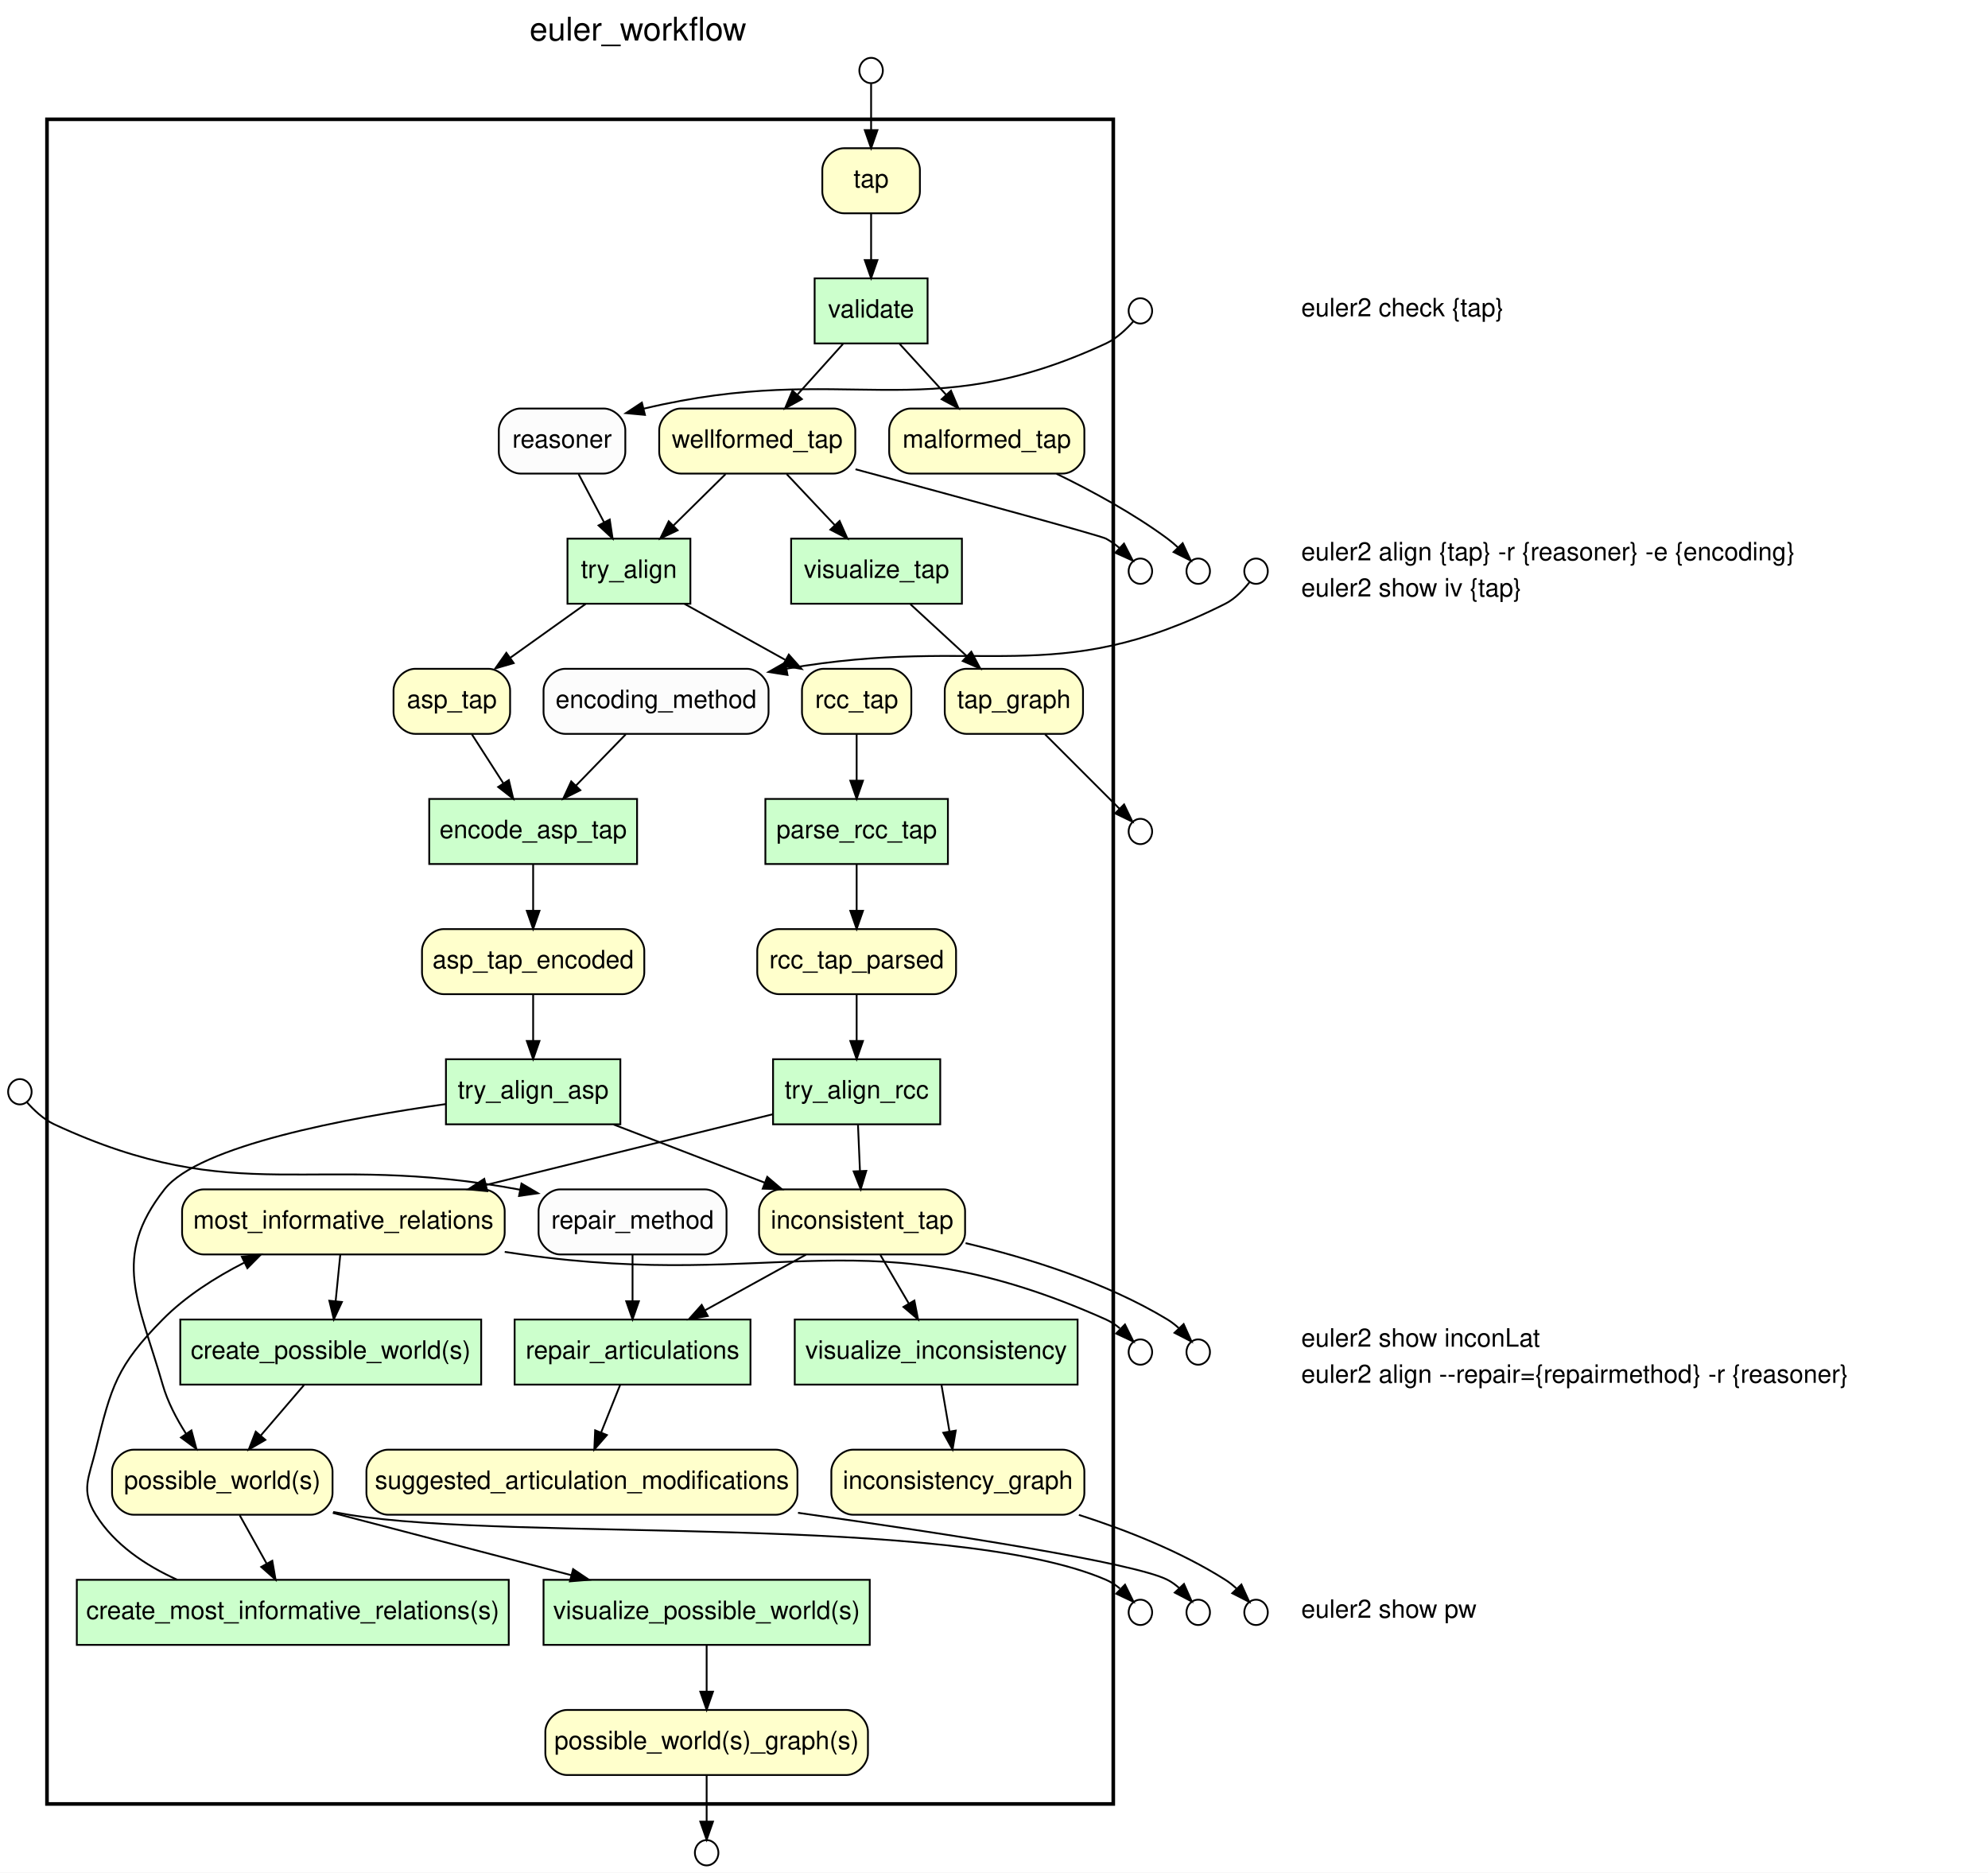
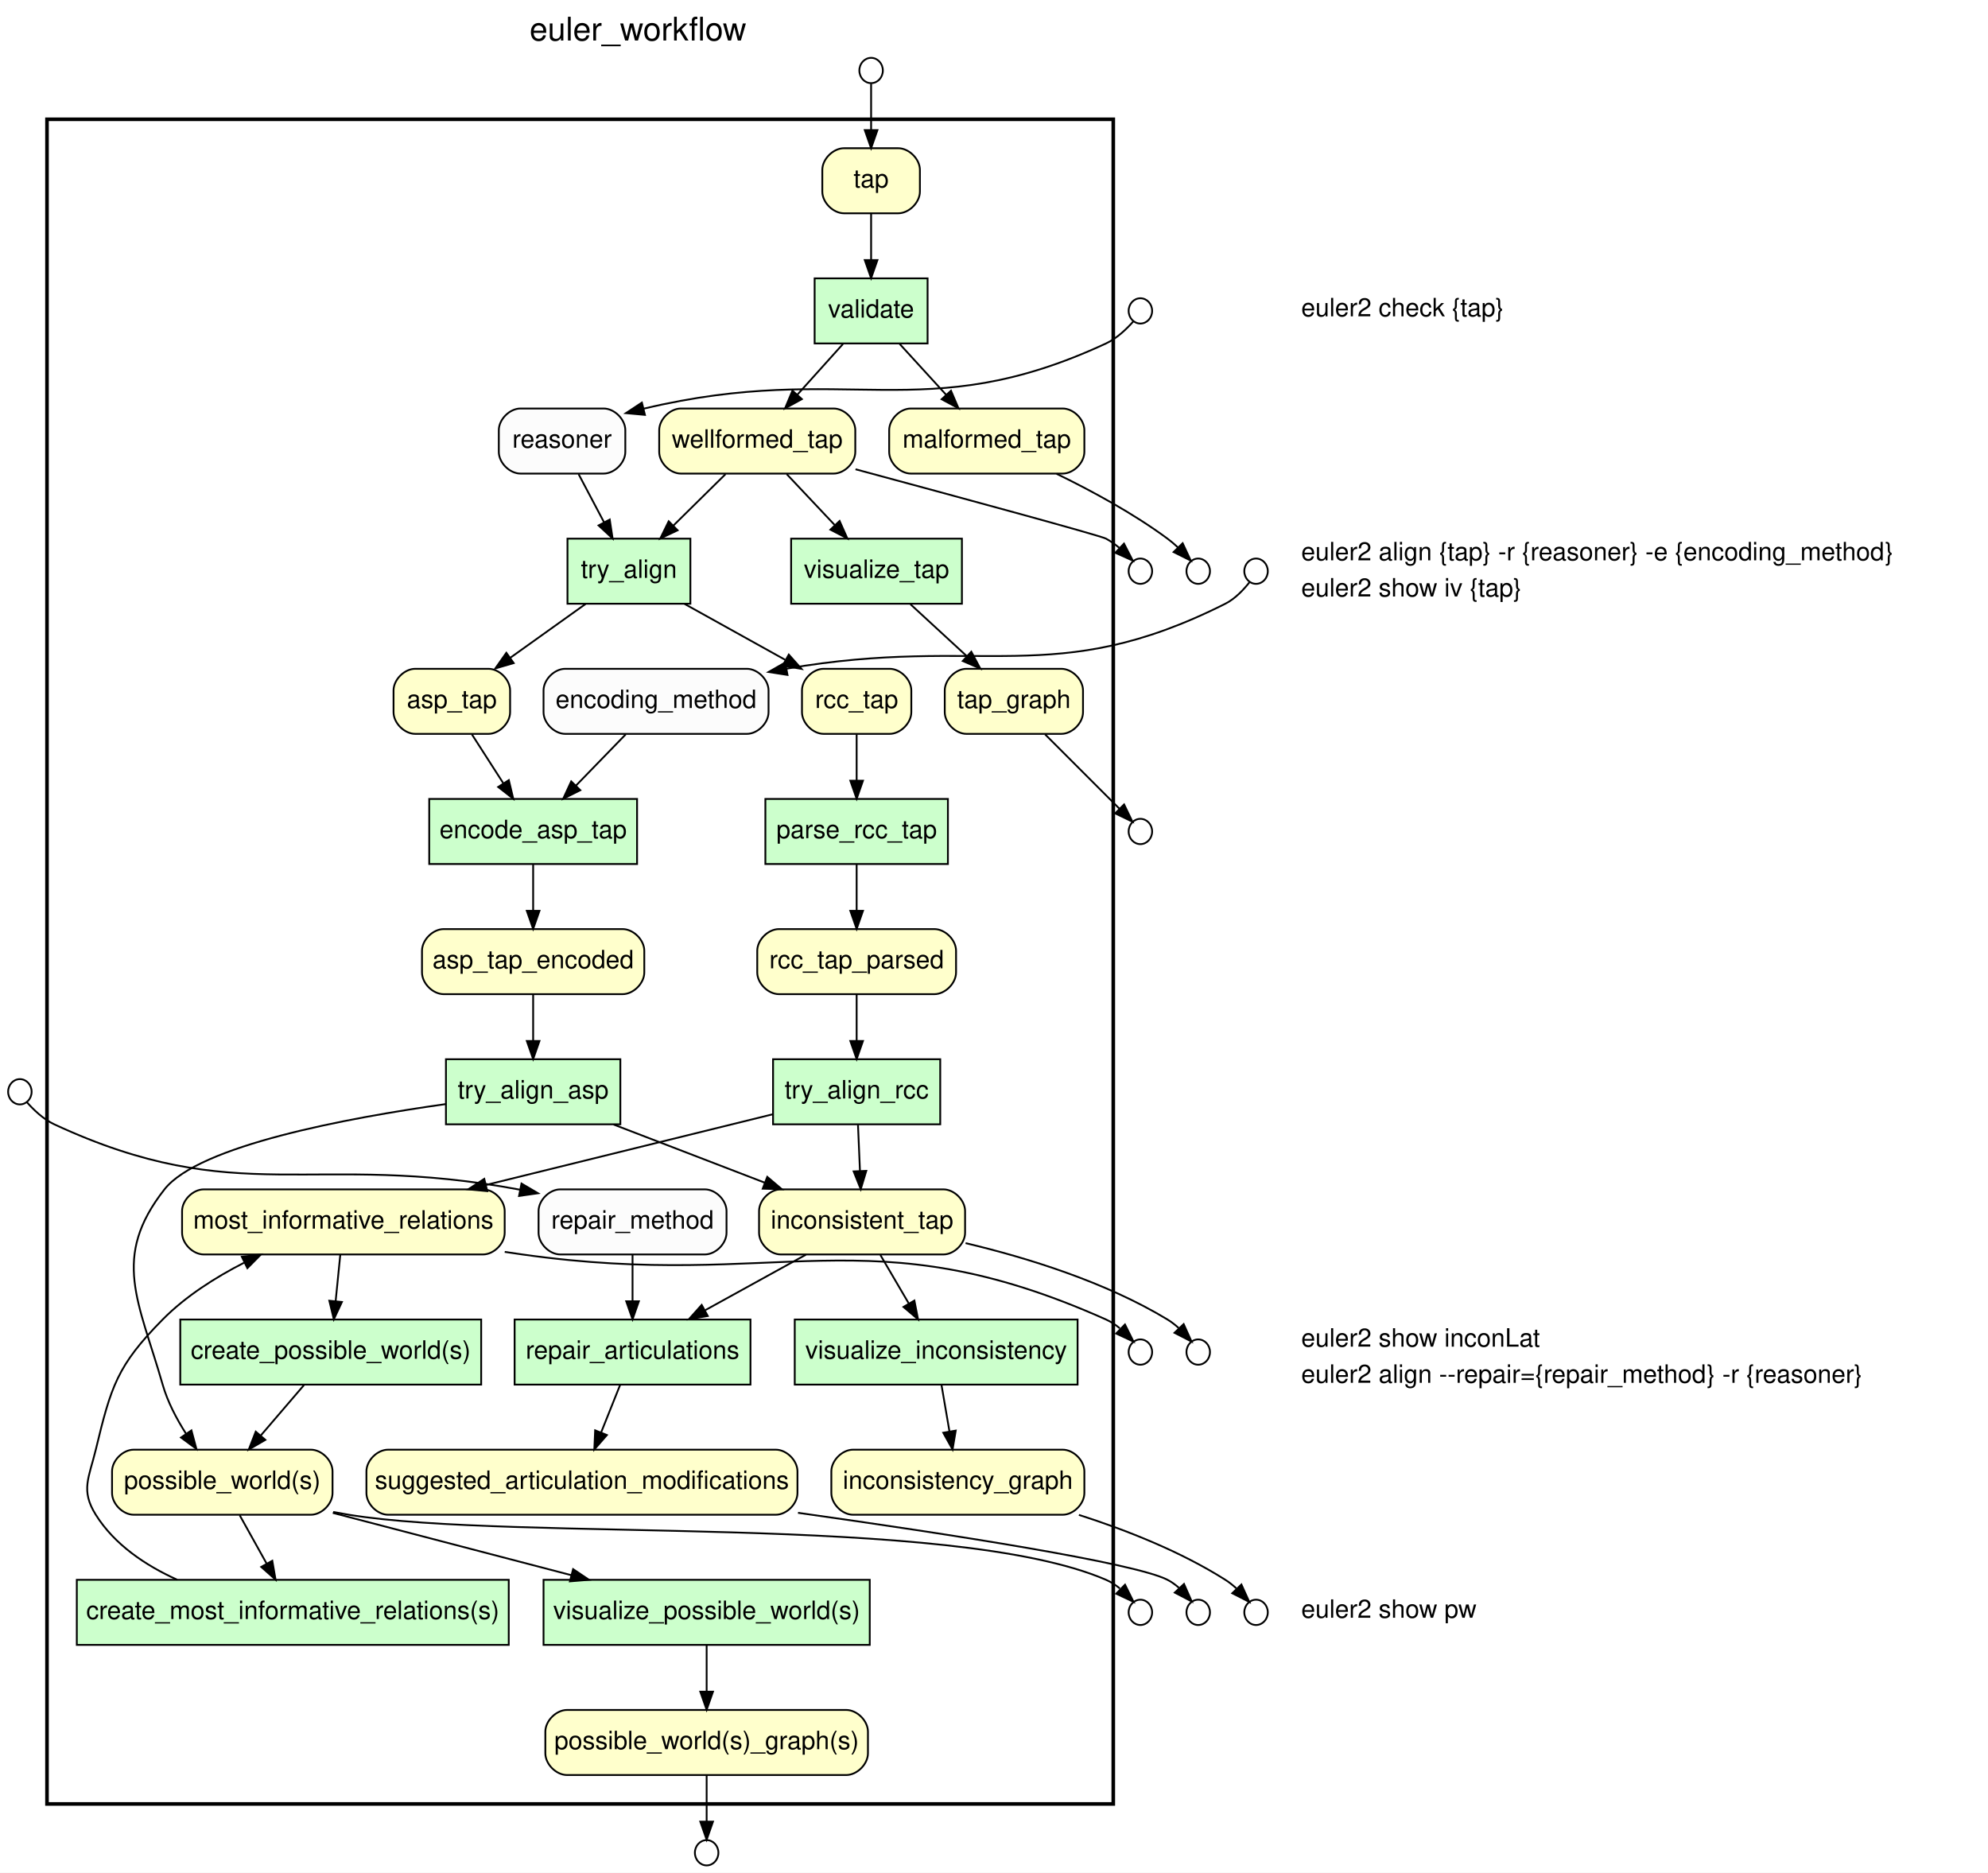
<svg xmlns="http://www.w3.org/2000/svg" width="1100pt" height="1036pt" viewBox="0.00 0.00 1100.00 1036.00">
  <g id="graph0" class="graph" transform="scale(1 1) rotate(0) translate(4 1032)">
    <polygon fill="white" stroke="none" points="-4,4 -4,-1032 1100,-1032 1100,4 -4,4" />
    <text text-anchor="middle" x="349" y="-1009.6" font-family="Helvetica,sans-Serif" font-size="18.00">euler_workflow</text>
    <g id="clust1" class="cluster">
      <polygon fill="none" stroke="black" stroke-width="2" points="22,-34 22,-966 612,-966 612,-34 22,-34" />
    </g>
    <g id="clust2" class="cluster">
      <polygon fill="none" stroke="black" stroke-width="0" points="30,-42 30,-958 604,-958 604,-42 30,-42" />
    </g>
    <g id="node1" class="node">
      <polygon fill="#ccffcc" stroke="black" points="509.25,-878 446.75,-878 446.75,-842 509.25,-842 509.25,-878" />
      <a target="_blank" href="https://github.com/EulerProject/EulerX/blob/00d5a0d1f58caae0473b595fbb1f5e29b20c515e/src-el/checker.py#L12">
        <text text-anchor="middle" x="478" y="-856.3" font-family="Helvetica,sans-Serif" font-size="14.00">validate</text>
      </a>
    </g>
    <g id="node13" class="node">
      <path fill="#ffffcc" stroke="black" d="M457.25,-806C457.25,-806 372.75,-806 372.75,-806 366.75,-806 360.75,-800 360.75,-794 360.75,-794 360.75,-782 360.75,-782 360.75,-776 366.75,-770 372.75,-770 372.75,-770 457.25,-770 457.25,-770 463.25,-770 469.25,-776 469.25,-782 469.25,-782 469.25,-794 469.25,-794 469.25,-800 463.25,-806 457.25,-806" />
      <a target="_blank" href="https://github.com/EulerProject/EulerX/blob/00d5a0d1f58caae0473b595fbb1f5e29b20c515e/src-el/checker.py#L61">
        <text text-anchor="middle" x="415" y="-784.3" font-family="Helvetica,sans-Serif" font-size="14.00">wellformed_tap</text>
      </a>
    </g>
    <g id="edge1" class="edge">
      <path fill="none" stroke="black" d="M462.427,-841.697C454.798,-833.22 445.477,-822.864 437.124,-813.583" />
      <polygon fill="black" stroke="black" points="439.685,-811.196 430.394,-806.104 434.482,-815.879 439.685,-811.196" />
    </g>
    <g id="node14" class="node">
      <path fill="#ffffcc" stroke="black" d="M584,-806C584,-806 500,-806 500,-806 494,-806 488,-800 488,-794 488,-794 488,-782 488,-782 488,-776 494,-770 500,-770 500,-770 584,-770 584,-770 590,-770 596,-776 596,-782 596,-782 596,-794 596,-794 596,-800 590,-806 584,-806" />
      <a target="_blank" href="https://github.com/EulerProject/EulerX/blob/00d5a0d1f58caae0473b595fbb1f5e29b20c515e/src-el/checker.py#L63">
        <text text-anchor="middle" x="542" y="-784.3" font-family="Helvetica,sans-Serif" font-size="14.00">malformed_tap</text>
      </a>
    </g>
    <g id="edge2" class="edge">
      <path fill="none" stroke="black" d="M493.82,-841.697C501.57,-833.22 511.039,-822.864 519.524,-813.583" />
      <polygon fill="black" stroke="black" points="522.197,-815.846 526.362,-806.104 517.031,-811.123 522.197,-815.846" />
    </g>
    <g id="node2" class="node">
      <polygon fill="#ccffcc" stroke="black" points="378,-734 310,-734 310,-698 378,-698 378,-734" />
      <a target="_blank" href="https://github.com/EulerProject/EulerX/blob/00d5a0d1f58caae0473b595fbb1f5e29b20c515e/src-el/alignment2.py#L340">
        <text text-anchor="middle" x="344" y="-712.3" font-family="Helvetica,sans-Serif" font-size="14.00">try_align</text>
      </a>
    </g>
    <g id="node23" class="node">
      <path fill="#ffffcc" stroke="black" d="M488.25,-662C488.25,-662 451.75,-662 451.75,-662 445.75,-662 439.75,-656 439.75,-650 439.75,-650 439.75,-638 439.75,-638 439.75,-632 445.75,-626 451.75,-626 451.75,-626 488.25,-626 488.25,-626 494.25,-626 500.25,-632 500.25,-638 500.25,-638 500.25,-650 500.25,-650 500.25,-656 494.25,-662 488.25,-662" />
      <a target="_blank" href="https://github.com/EulerProject/EulerX/blob/00d5a0d1f58caae0473b595fbb1f5e29b20c515e/src-el/alignment2.py#L3625">
        <text text-anchor="middle" x="470" y="-640.3" font-family="Helvetica,sans-Serif" font-size="14.00">rcc_tap</text>
      </a>
    </g>
    <g id="edge4" class="edge">
      <path fill="none" stroke="black" d="M374.823,-697.876C391.574,-688.57 412.474,-676.959 430.418,-666.99" />
      <polygon fill="black" stroke="black" points="432.453,-669.863 439.495,-661.947 429.054,-663.744 432.453,-669.863" />
    </g>
    <g id="node25" class="node">
      <path fill="#ffffcc" stroke="black" d="M266.25,-662C266.25,-662 225.75,-662 225.75,-662 219.75,-662 213.75,-656 213.75,-650 213.75,-650 213.75,-638 213.75,-638 213.75,-632 219.75,-626 225.75,-626 225.75,-626 266.25,-626 266.25,-626 272.25,-626 278.25,-632 278.25,-638 278.25,-638 278.25,-650 278.25,-650 278.25,-656 272.25,-662 266.25,-662" />
      <a target="_blank" href="https://github.com/EulerProject/EulerX/blob/00d5a0d1f58caae0473b595fbb1f5e29b20c515e/src-el/alignment2.py#L1995">
        <text text-anchor="middle" x="246" y="-640.3" font-family="Helvetica,sans-Serif" font-size="14.00">asp_tap</text>
      </a>
    </g>
    <g id="edge5" class="edge">
      <path fill="none" stroke="black" d="M320.027,-697.876C307.45,-688.893 291.868,-677.763 278.248,-668.034" />
      <polygon fill="black" stroke="black" points="280.237,-665.154 270.066,-662.19 276.169,-670.85 280.237,-665.154" />
    </g>
    <g id="node3" class="node">
      <polygon fill="#ccffcc" stroke="black" points="520.5,-590 419.5,-590 419.5,-554 520.5,-554 520.5,-590" />
      <a target="_blank" href="https://github.com/EulerProject/EulerX/blob/00d5a0d1f58caae0473b595fbb1f5e29b20c515e/src-el/alignment2.py#L3659">
        <text text-anchor="middle" x="470" y="-568.3" font-family="Helvetica,sans-Serif" font-size="14.00">parse_rcc_tap</text>
      </a>
    </g>
    <g id="node24" class="node">
      <path fill="#ffffcc" stroke="black" d="M513,-518C513,-518 427,-518 427,-518 421,-518 415,-512 415,-506 415,-506 415,-494 415,-494 415,-488 421,-482 427,-482 427,-482 513,-482 513,-482 519,-482 525,-488 525,-494 525,-494 525,-506 525,-506 525,-512 519,-518 513,-518" />
      <a target="_blank" href="https://github.com/EulerProject/EulerX/blob/00d5a0d1f58caae0473b595fbb1f5e29b20c515e/src-el/alignment2.py#L3659">
        <text text-anchor="middle" x="470" y="-496.3" font-family="Helvetica,sans-Serif" font-size="14.00">rcc_tap_parsed</text>
      </a>
    </g>
    <g id="edge8" class="edge">
      <path fill="none" stroke="black" d="M470,-553.697C470,-545.983 470,-536.712 470,-528.112" />
      <polygon fill="black" stroke="black" points="473.5,-528.104 470,-518.104 466.5,-528.104 473.5,-528.104" />
    </g>
    <g id="node4" class="node">
      <polygon fill="#ccffcc" stroke="black" points="516.25,-446 423.75,-446 423.75,-410 516.25,-410 516.25,-446" />
      <a target="_blank" href="https://github.com/EulerProject/EulerX/blob/00d5a0d1f58caae0473b595fbb1f5e29b20c515e/src-el/alignment2.py#L342">
        <text text-anchor="middle" x="470" y="-424.3" font-family="Helvetica,sans-Serif" font-size="14.00">try_align_rcc</text>
      </a>
    </g>
    <g id="node17" class="node">
      <path fill="#ffffcc" stroke="black" d="M518,-374C518,-374 428,-374 428,-374 422,-374 416,-368 416,-362 416,-362 416,-350 416,-350 416,-344 422,-338 428,-338 428,-338 518,-338 518,-338 524,-338 530,-344 530,-350 530,-350 530,-362 530,-362 530,-368 524,-374 518,-374" />
      <a target="_blank" href="https://github.com/EulerProject/EulerX/blob/00d5a0d1f58caae0473b595fbb1f5e29b20c515e/src-el/alignment2.py#L663">
        <text text-anchor="middle" x="473" y="-352.3" font-family="Helvetica,sans-Serif" font-size="14.00">inconsistent_tap</text>
      </a>
    </g>
    <g id="edge10" class="edge">
      <path fill="none" stroke="black" d="M470.742,-409.697C471.072,-401.983 471.469,-392.712 471.838,-384.112" />
      <polygon fill="black" stroke="black" points="475.335,-384.245 472.267,-374.104 468.342,-383.945 475.335,-384.245" />
    </g>
    <g id="node20" class="node">
      <path fill="#ffffcc" stroke="black" d="M263.25,-374C263.25,-374 108.75,-374 108.75,-374 102.75,-374 96.75,-368 96.75,-362 96.75,-362 96.75,-350 96.75,-350 96.75,-344 102.75,-338 108.75,-338 108.75,-338 263.25,-338 263.25,-338 269.25,-338 275.25,-344 275.25,-350 275.25,-350 275.25,-362 275.25,-362 275.25,-368 269.25,-374 263.25,-374" />
      <text text-anchor="middle" x="186" y="-352.3" font-family="Helvetica,sans-Serif" font-size="14.00">most_informative_relations</text>
    </g>
    <g id="edge11" class="edge">
      <path fill="none" stroke="black" d="M423.738,-415.597C380.858,-405.029 316.177,-389.086 265.102,-376.497" />
      <polygon fill="black" stroke="black" points="265.626,-373.021 255.078,-374.026 263.95,-379.818 265.626,-373.021" />
    </g>
    <g id="node5" class="node">
      <polygon fill="#ccffcc" stroke="black" points="262.25,-302 95.75,-302 95.75,-266 262.25,-266 262.25,-302" />
      <text text-anchor="middle" x="179" y="-280.3" font-family="Helvetica,sans-Serif" font-size="14.00">create_possible_world(s)</text>
    </g>
    <g id="node16" class="node">
      <path fill="#ffffcc" stroke="black" d="M168,-230C168,-230 70,-230 70,-230 64,-230 58,-224 58,-218 58,-218 58,-206 58,-206 58,-200 64,-194 70,-194 70,-194 168,-194 168,-194 174,-194 180,-200 180,-206 180,-206 180,-218 180,-218 180,-224 174,-230 168,-230" />
      <a target="_blank" href="https://github.com/EulerProject/EulerX/blob/00d5a0d1f58caae0473b595fbb1f5e29b20c515e/src-el/alignment2.py#L643">
        <text text-anchor="middle" x="119" y="-208.3" font-family="Helvetica,sans-Serif" font-size="14.00">possible_world(s)</text>
      </a>
    </g>
    <g id="edge13" class="edge">
      <path fill="none" stroke="black" d="M164.169,-265.697C156.975,-257.305 148.203,-247.07 140.31,-237.861" />
      <polygon fill="black" stroke="black" points="142.826,-235.419 133.661,-230.104 137.511,-239.975 142.826,-235.419" />
    </g>
    <g id="node6" class="node">
      <polygon fill="#ccffcc" stroke="black" points="348.5,-590 233.5,-590 233.5,-554 348.5,-554 348.5,-590" />
      <a target="_blank" href="https://github.com/EulerProject/EulerX/blob/00d5a0d1f58caae0473b595fbb1f5e29b20c515e/src-el/alignment2.py#L1995">
        <text text-anchor="middle" x="291" y="-568.3" font-family="Helvetica,sans-Serif" font-size="14.00">encode_asp_tap</text>
      </a>
    </g>
    <g id="node26" class="node">
      <path fill="#ffffcc" stroke="black" d="M340.5,-518C340.5,-518 241.5,-518 241.5,-518 235.5,-518 229.5,-512 229.5,-506 229.5,-506 229.5,-494 229.5,-494 229.5,-488 235.5,-482 241.5,-482 241.5,-482 340.5,-482 340.5,-482 346.5,-482 352.5,-488 352.5,-494 352.5,-494 352.5,-506 352.5,-506 352.5,-512 346.5,-518 340.5,-518" />
      <text text-anchor="middle" x="291" y="-496.3" font-family="Helvetica,sans-Serif" font-size="14.00">asp_tap_encoded</text>
    </g>
    <g id="edge15" class="edge">
      <path fill="none" stroke="black" d="M291,-553.697C291,-545.983 291,-536.712 291,-528.112" />
      <polygon fill="black" stroke="black" points="294.5,-528.104 291,-518.104 287.5,-528.104 294.5,-528.104" />
    </g>
    <g id="node7" class="node">
      <polygon fill="#ccffcc" stroke="black" points="339.25,-446 242.75,-446 242.75,-410 339.25,-410 339.25,-446" />
      <a target="_blank" href="https://github.com/EulerProject/EulerX/blob/00d5a0d1f58caae0473b595fbb1f5e29b20c515e/src-el/alignment2.py#L642">
        <text text-anchor="middle" x="291" y="-424.3" font-family="Helvetica,sans-Serif" font-size="14.00">try_align_asp</text>
      </a>
    </g>
    <g id="edge19" class="edge">
      <path fill="none" stroke="black" d="M242.464,-421.158C188.388,-413.542 106.029,-398.255 87,-374 57.37,-336.234 72.806,-312.153 86,-266 88.713,-256.51 93.671,-247.065 98.935,-238.834" />
      <polygon fill="black" stroke="black" points="101.922,-240.666 104.673,-230.434 96.142,-236.717 101.922,-240.666" />
    </g>
    <g id="edge18" class="edge">
      <path fill="none" stroke="black" d="M335.522,-409.876C360.734,-400.179 392.453,-387.98 419.069,-377.743" />
      <polygon fill="black" stroke="black" points="420.545,-380.925 428.622,-374.068 418.032,-374.391 420.545,-380.925" />
    </g>
    <g id="node8" class="node">
      <polygon fill="#ccffcc" stroke="black" points="277.5,-158 38.5,-158 38.5,-122 277.5,-122 277.5,-158" />
      <a target="_blank" href="https://github.com/EulerProject/EulerX/blob/00d5a0d1f58caae0473b595fbb1f5e29b20c515e/src-el/alignment2.py#L2780">
        <text text-anchor="middle" x="158" y="-136.3" font-family="Helvetica,sans-Serif" font-size="14.00">create_most_informative_relations(s)</text>
      </a>
    </g>
    <g id="edge21" class="edge">
      <path fill="none" stroke="black" d="M94.042,-158.05C76.418,-166.004 59.324,-177.5 49,-194 40.513,-207.564 45.238,-214.449 49,-230 57.459,-264.969 60.721,-276.399 86,-302 98.695,-314.856 115.172,-325.315 131.076,-333.44" />
      <polygon fill="black" stroke="black" points="129.818,-336.72 140.341,-337.954 132.884,-330.427 129.818,-336.72" />
    </g>
    <g id="node9" class="node">
      <polygon fill="#ccffcc" stroke="black" points="477.25,-158 296.75,-158 296.75,-122 477.25,-122 477.25,-158" />
      <a target="_blank" href="https://github.com/EulerProject/EulerX/blob/00d5a0d1f58caae0473b595fbb1f5e29b20c515e/src-el/show.py#L467">
        <text text-anchor="middle" x="387" y="-136.3" font-family="Helvetica,sans-Serif" font-size="14.00">visualize_possible_world(s)</text>
      </a>
    </g>
    <g id="node18" class="node">
      <path fill="#ffffcc" stroke="black" d="M464.25,-86C464.25,-86 309.75,-86 309.75,-86 303.75,-86 297.75,-80 297.75,-74 297.75,-74 297.75,-62 297.75,-62 297.75,-56 303.75,-50 309.75,-50 309.75,-50 464.25,-50 464.25,-50 470.25,-50 476.25,-56 476.25,-62 476.25,-62 476.25,-74 476.25,-74 476.25,-80 470.25,-86 464.25,-86" />
      <a target="_blank" href="https://github.com/EulerProject/EulerX/blob/00d5a0d1f58caae0473b595fbb1f5e29b20c515e/src-el/show.py#L820">
        <text text-anchor="middle" x="387" y="-64.3" font-family="Helvetica,sans-Serif" font-size="14.00">possible_world(s)_graph(s)</text>
      </a>
    </g>
    <g id="edge23" class="edge">
      <path fill="none" stroke="black" d="M387,-121.697C387,-113.983 387,-104.712 387,-96.112" />
      <polygon fill="black" stroke="black" points="390.5,-96.104 387,-86.104 383.5,-96.104 390.5,-96.104" />
    </g>
    <g id="node10" class="node">
      <polygon fill="#ccffcc" stroke="black" points="411.25,-302 280.75,-302 280.75,-266 411.25,-266 411.25,-302" />
      <a target="_blank" href="https://github.com/EulerProject/EulerX/blob/00d5a0d1f58caae0473b595fbb1f5e29b20c515e/src-el/alignment2.py#L1752">
        <text text-anchor="middle" x="346" y="-280.3" font-family="Helvetica,sans-Serif" font-size="14.00">repair_articulations</text>
      </a>
    </g>
    <g id="node21" class="node">
      <path fill="#ffffcc" stroke="black" d="M425.25,-230C425.25,-230 210.75,-230 210.75,-230 204.75,-230 198.75,-224 198.75,-218 198.75,-218 198.75,-206 198.75,-206 198.75,-200 204.75,-194 210.75,-194 210.75,-194 425.25,-194 425.25,-194 431.25,-194 437.25,-200 437.25,-206 437.25,-206 437.25,-218 437.25,-218 437.25,-224 431.25,-230 425.25,-230" />
      <a target="_blank" href="https://github.com/EulerProject/EulerX/blob/00d5a0d1f58caae0473b595fbb1f5e29b20c515e/src-el/alignment2.py#L1226">
        <text text-anchor="middle" x="318" y="-208.3" font-family="Helvetica,sans-Serif" font-size="14.00">suggested_articulation_modifications</text>
      </a>
    </g>
    <g id="edge25" class="edge">
      <path fill="none" stroke="black" d="M339.079,-265.697C335.925,-257.813 332.122,-248.304 328.619,-239.546" />
      <polygon fill="black" stroke="black" points="331.805,-238.089 324.842,-230.104 325.306,-240.689 331.805,-238.089" />
    </g>
    <g id="node11" class="node">
      <polygon fill="#ccffcc" stroke="black" points="592.25,-302 435.75,-302 435.75,-266 592.25,-266 592.25,-302" />
      <a target="_blank" href="https://github.com/EulerProject/EulerX/blob/00d5a0d1f58caae0473b595fbb1f5e29b20c515e/src-el/show.py#L1348">
        <text text-anchor="middle" x="514" y="-280.3" font-family="Helvetica,sans-Serif" font-size="14.00">visualize_inconsistency</text>
      </a>
    </g>
    <g id="node19" class="node">
      <path fill="#ffffcc" stroke="black" d="M584,-230C584,-230 468,-230 468,-230 462,-230 456,-224 456,-218 456,-218 456,-206 456,-206 456,-200 462,-194 468,-194 468,-194 584,-194 584,-194 590,-194 596,-200 596,-206 596,-206 596,-218 596,-218 596,-224 590,-230 584,-230" />
      <a target="_blank" href="https://github.com/EulerProject/EulerX/blob/00d5a0d1f58caae0473b595fbb1f5e29b20c515e/src-el/show.py#L1398">
        <text text-anchor="middle" x="526" y="-208.3" font-family="Helvetica,sans-Serif" font-size="14.00">inconsistency_graph</text>
      </a>
    </g>
    <g id="edge28" class="edge">
      <path fill="none" stroke="black" d="M516.966,-265.697C518.289,-257.983 519.878,-248.712 521.352,-240.112" />
      <polygon fill="black" stroke="black" points="524.828,-240.552 523.068,-230.104 517.928,-239.369 524.828,-240.552" />
    </g>
    <g id="node12" class="node">
      <polygon fill="#ccffcc" stroke="black" points="528.25,-734 433.75,-734 433.75,-698 528.25,-698 528.25,-734" />
      <a target="_blank" href="https://github.com/EulerProject/EulerX/blob/00d5a0d1f58caae0473b595fbb1f5e29b20c515e/src-el/show.py#L221">
        <text text-anchor="middle" x="481" y="-712.3" font-family="Helvetica,sans-Serif" font-size="14.00">visualize_tap</text>
      </a>
    </g>
    <g id="node15" class="node">
      <path fill="#ffffcc" stroke="black" d="M583.25,-662C583.25,-662 530.75,-662 530.75,-662 524.75,-662 518.75,-656 518.75,-650 518.75,-650 518.75,-638 518.75,-638 518.75,-632 524.75,-626 530.75,-626 530.75,-626 583.25,-626 583.25,-626 589.25,-626 595.25,-632 595.25,-638 595.25,-638 595.25,-650 595.25,-650 595.25,-656 589.25,-662 583.25,-662" />
      <a target="_blank" href="https://github.com/EulerProject/EulerX/blob/00d5a0d1f58caae0473b595fbb1f5e29b20c515e/src-el/show.py#L439">
        <text text-anchor="middle" x="557" y="-640.3" font-family="Helvetica,sans-Serif" font-size="14.00">tap_graph</text>
      </a>
    </g>
    <g id="edge30" class="edge">
      <path fill="none" stroke="black" d="M499.787,-697.697C509.174,-689.05 520.684,-678.449 530.913,-669.027" />
      <polygon fill="black" stroke="black" points="533.445,-671.454 538.43,-662.104 528.703,-666.305 533.445,-671.454" />
    </g>
    <g id="edge6" class="edge">
      <path fill="none" stroke="black" d="M397.449,-769.697C388.766,-761.135 378.137,-750.656 368.652,-741.304" />
      <polygon fill="black" stroke="black" points="370.927,-738.633 361.349,-734.104 366.012,-743.617 370.927,-738.633" />
    </g>
    <g id="edge31" class="edge">
      <path fill="none" stroke="black" d="M431.315,-769.697C439.307,-761.22 449.072,-750.864 457.822,-741.583" />
      <polygon fill="black" stroke="black" points="460.559,-743.781 464.873,-734.104 455.466,-738.979 460.559,-743.781" />
    </g>
    <g id="node34" class="node">
      <ellipse fill="#ffffff" stroke="black" cx="627" cy="-716" rx="6.5" ry="7" />
    </g>
    <g id="edge36" class="edge">
      <path fill="none" stroke="black" d="M469.377,-772.389C525.347,-757.302 604.849,-735.717 608,-734 610.517,-732.629 612.976,-730.863 615.245,-728.991" />
      <polygon fill="black" stroke="black" points="617.929,-731.27 622.78,-721.85 613.114,-726.189 617.929,-731.27" />
    </g>
    <g id="node35" class="node">
      <ellipse fill="#ffffff" stroke="black" cx="659" cy="-716" rx="6.5" ry="7" />
    </g>
    <g id="edge37" class="edge">
      <path fill="none" stroke="black" d="M580.626,-769.883C599.879,-760.534 623.037,-748.012 642,-734 643.964,-732.549 645.918,-730.873 647.764,-729.152" />
      <polygon fill="black" stroke="black" points="650.392,-731.47 654.861,-721.863 645.377,-726.586 650.392,-731.47" />
    </g>
    <g id="node36" class="node">
      <ellipse fill="#ffffff" stroke="black" cx="627" cy="-572" rx="6.5" ry="7" />
    </g>
    <g id="edge38" class="edge">
      <path fill="none" stroke="black" d="M574.303,-625.697C587.079,-612.921 604.124,-595.876 615.323,-584.677" />
      <polygon fill="black" stroke="black" points="617.984,-586.966 622.58,-577.42 613.034,-582.016 617.984,-586.966" />
    </g>
    <g id="edge22" class="edge">
      <path fill="none" stroke="black" d="M128.64,-193.697C133.127,-185.644 138.559,-175.894 143.524,-166.982" />
      <polygon fill="black" stroke="black" points="146.661,-168.544 148.47,-158.104 140.546,-165.137 146.661,-168.544" />
    </g>
    <g id="edge24" class="edge">
      <path fill="none" stroke="black" d="M180.149,-195.028C219.337,-184.793 270.468,-171.438 312.089,-160.566" />
      <polygon fill="black" stroke="black" points="313.113,-163.916 321.904,-158.003 311.344,-157.143 313.113,-163.916" />
    </g>
    <g id="node37" class="node">
      <ellipse fill="#ffffff" stroke="black" cx="627" cy="-140" rx="6.5" ry="7" />
    </g>
    <g id="edge39" class="edge">
      <path fill="none" stroke="black" d="M180.352,-195.54C183.268,-194.982 186.161,-194.464 189,-194 281.231,-178.929 522.21,-195.063 608,-158 610.702,-156.833 613.282,-155.125 615.622,-153.236" />
      <polygon fill="black" stroke="black" points="618.502,-155.314 623.198,-145.816 613.605,-150.312 618.502,-155.314" />
    </g>
    <g id="edge27" class="edge">
      <path fill="none" stroke="black" d="M441.932,-337.876C425.173,-328.639 404.294,-317.131 386.298,-307.212" />
      <polygon fill="black" stroke="black" points="387.634,-303.952 377.187,-302.19 384.255,-310.082 387.634,-303.952" />
    </g>
    <g id="edge29" class="edge">
      <path fill="none" stroke="black" d="M483.135,-337.697C487.852,-329.644 493.562,-319.894 498.782,-310.982" />
      <polygon fill="black" stroke="black" points="501.948,-312.502 503.982,-302.104 495.908,-308.964 501.948,-312.502" />
    </g>
    <g id="node38" class="node">
      <ellipse fill="#ffffff" stroke="black" cx="659" cy="-284" rx="6.5" ry="7" />
    </g>
    <g id="edge40" class="edge">
      <path fill="none" stroke="black" d="M530.279,-344.266C564.432,-336.157 607.678,-322.791 642,-302 644.146,-300.7 646.222,-299.073 648.143,-297.344" />
      <polygon fill="black" stroke="black" points="650.945,-299.475 655.297,-289.815 645.871,-294.653 650.945,-299.475" />
    </g>
    <g id="node39" class="node">
      <ellipse fill="#ffffff" stroke="black" cx="387" cy="-7" rx="6.5" ry="7" />
    </g>
    <g id="edge41" class="edge">
      <path fill="none" stroke="black" d="M387,-49.935C387,-41.886 387,-32.325 387,-24.367" />
      <polygon fill="black" stroke="black" points="390.5,-24.216 387,-14.216 383.5,-24.216 390.5,-24.216" />
    </g>
    <g id="node40" class="node">
      <ellipse fill="#ffffff" stroke="black" cx="691" cy="-140" rx="6.5" ry="7" />
    </g>
    <g id="edge42" class="edge">
      <path fill="none" stroke="black" d="M592.976,-193.918C619.427,-185.449 649.33,-173.627 674,-158 676.12,-156.657 678.182,-155.007 680.096,-153.269" />
      <polygon fill="black" stroke="black" points="682.891,-155.41 687.262,-145.759 677.827,-150.577 682.891,-155.41" />
    </g>
    <g id="edge14" class="edge">
      <path fill="none" stroke="black" d="M184.27,-337.697C183.498,-329.983 182.571,-320.712 181.711,-312.112" />
      <polygon fill="black" stroke="black" points="185.188,-311.706 180.71,-302.104 178.223,-312.403 185.188,-311.706" />
    </g>
    <g id="node41" class="node">
      <ellipse fill="#ffffff" stroke="black" cx="627" cy="-284" rx="6.5" ry="7" />
    </g>
    <g id="edge43" class="edge">
      <path fill="none" stroke="black" d="M275.275,-339.42C278.556,-338.927 281.806,-338.452 285,-338 428.021,-317.768 476.136,-360.958 608,-302 610.687,-300.799 613.26,-299.074 615.597,-297.18" />
      <polygon fill="black" stroke="black" points="618.47,-299.267 623.182,-289.778 613.58,-294.257 618.47,-299.267" />
    </g>
    <g id="node42" class="node">
      <ellipse fill="#ffffff" stroke="black" cx="659" cy="-140" rx="6.5" ry="7" />
    </g>
    <g id="edge44" class="edge">
      <path fill="none" stroke="black" d="M437.547,-195.065C522.112,-183.178 623.614,-167.427 642,-158 644.233,-156.855 646.355,-155.31 648.295,-153.616" />
      <polygon fill="black" stroke="black" points="651.129,-155.71 655.411,-146.019 646.02,-150.925 651.129,-155.71" />
    </g>
    <g id="node22" class="node">
      <path fill="#ffffcc" stroke="black" d="M493,-950C493,-950 463,-950 463,-950 457,-950 451,-944 451,-938 451,-938 451,-926 451,-926 451,-920 457,-914 463,-914 463,-914 493,-914 493,-914 499,-914 505,-920 505,-926 505,-926 505,-938 505,-938 505,-944 499,-950 493,-950" />
      <a target="_blank" href="https://github.com/EulerProject/EulerX/blob/00d5a0d1f58caae0473b595fbb1f5e29b20c515e/src-el/euler2#L30">
        <text text-anchor="middle" x="478" y="-928.3" font-family="Helvetica,sans-Serif" font-size="14.00">tap</text>
      </a>
    </g>
    <g id="edge3" class="edge">
      <path fill="none" stroke="black" d="M478,-913.697C478,-905.983 478,-896.712 478,-888.112" />
      <polygon fill="black" stroke="black" points="481.5,-888.104 478,-878.104 474.5,-888.104 481.5,-888.104" />
    </g>
    <g id="edge9" class="edge">
      <path fill="none" stroke="black" d="M470,-625.697C470,-617.983 470,-608.712 470,-600.112" />
      <polygon fill="black" stroke="black" points="473.5,-600.104 470,-590.104 466.5,-600.104 473.5,-600.104" />
    </g>
    <g id="edge12" class="edge">
      <path fill="none" stroke="black" d="M470,-481.697C470,-473.983 470,-464.712 470,-456.112" />
      <polygon fill="black" stroke="black" points="473.5,-456.104 470,-446.104 466.5,-456.104 473.5,-456.104" />
    </g>
    <g id="edge16" class="edge">
      <path fill="none" stroke="black" d="M257.124,-625.697C262.355,-617.559 268.7,-607.689 274.478,-598.701" />
      <polygon fill="black" stroke="black" points="277.541,-600.409 280.004,-590.104 271.653,-596.623 277.541,-600.409" />
    </g>
    <g id="edge20" class="edge">
      <path fill="none" stroke="black" d="M291,-481.697C291,-473.983 291,-464.712 291,-456.112" />
      <polygon fill="black" stroke="black" points="294.5,-456.104 291,-446.104 287.5,-456.104 294.5,-456.104" />
    </g>
    <g id="node27" class="node">
      <path fill="#fcfcfc" stroke="black" d="M330,-806C330,-806 284,-806 284,-806 278,-806 272,-800 272,-794 272,-794 272,-782 272,-782 272,-776 278,-770 284,-770 284,-770 330,-770 330,-770 336,-770 342,-776 342,-782 342,-782 342,-794 342,-794 342,-800 336,-806 330,-806" />
      <a target="_blank" href="https://github.com/EulerProject/EulerX/blob/00d5a0d1f58caae0473b595fbb1f5e29b20c515e/src-el/euler2#L41">
        <text text-anchor="middle" x="307" y="-784.3" font-family="Helvetica,sans-Serif" font-size="14.00">reasoner</text>
      </a>
    </g>
    <g id="edge7" class="edge">
      <path fill="none" stroke="black" d="M316.146,-769.697C320.403,-761.644 325.556,-751.894 330.266,-742.982" />
      <polygon fill="black" stroke="black" points="333.38,-744.581 334.959,-734.104 327.192,-741.31 333.38,-744.581" />
    </g>
    <g id="node28" class="node">
      <path fill="#fcfcfc" stroke="black" d="M409.25,-662C409.25,-662 308.75,-662 308.75,-662 302.75,-662 296.75,-656 296.75,-650 296.75,-650 296.75,-638 296.75,-638 296.75,-632 302.75,-626 308.75,-626 308.75,-626 409.25,-626 409.25,-626 415.25,-626 421.25,-632 421.25,-638 421.25,-638 421.25,-650 421.25,-650 421.25,-656 415.25,-662 409.25,-662" />
      <a target="_blank" href="https://github.com/EulerProject/EulerX/blob/00d5a0d1f58caae0473b595fbb1f5e29b20c515e/src-el/euler2#L40">
        <text text-anchor="middle" x="359" y="-640.3" font-family="Helvetica,sans-Serif" font-size="14.00">encoding_method</text>
      </a>
    </g>
    <g id="edge17" class="edge">
      <path fill="none" stroke="black" d="M342.191,-625.697C333.874,-617.135 323.695,-606.656 314.61,-597.304" />
      <polygon fill="black" stroke="black" points="317.094,-594.838 307.616,-590.104 312.073,-599.716 317.094,-594.838" />
    </g>
    <g id="node29" class="node">
      <path fill="#fcfcfc" stroke="black" d="M386,-374C386,-374 306,-374 306,-374 300,-374 294,-368 294,-362 294,-362 294,-350 294,-350 294,-344 300,-338 306,-338 306,-338 386,-338 386,-338 392,-338 398,-344 398,-350 398,-350 398,-362 398,-362 398,-368 392,-374 386,-374" />
      <a target="_blank" href="https://github.com/EulerProject/EulerX/blob/00d5a0d1f58caae0473b595fbb1f5e29b20c515e/src-el/euler2#L47">
        <text text-anchor="middle" x="346" y="-352.3" font-family="Helvetica,sans-Serif" font-size="14.00">repair_method</text>
      </a>
    </g>
    <g id="edge26" class="edge">
      <path fill="none" stroke="black" d="M346,-337.697C346,-329.983 346,-320.712 346,-312.112" />
      <polygon fill="black" stroke="black" points="349.5,-312.104 346,-302.104 342.5,-312.104 349.5,-312.104" />
    </g>
    <g id="node30" class="node">
      <ellipse fill="#ffffff" stroke="black" cx="478" cy="-993" rx="6.5" ry="7" />
    </g>
    <g id="edge32" class="edge">
      <path fill="none" stroke="black" d="M478,-985.686C478,-979.486 478,-969.595 478,-960.048" />
      <polygon fill="black" stroke="black" points="481.5,-960.016 478,-950.016 474.5,-960.016 481.5,-960.016" />
    </g>
    <g id="node31" class="node">
      <ellipse fill="#ffffff" stroke="black" cx="691" cy="-716" rx="6.5" ry="7" />
    </g>
    <g id="edge33" class="edge">
      <path fill="none" stroke="black" d="M687.423,-709.958C684.338,-706.024 679.519,-700.775 674,-698 578.936,-650.195 539.933,-680.86 431.3,-662.079" />
      <polygon fill="black" stroke="black" points="431.738,-658.601 421.27,-660.239 430.475,-665.486 431.738,-658.601" />
    </g>
    <g id="node32" class="node">
      <ellipse fill="#ffffff" stroke="black" cx="627" cy="-860" rx="6.5" ry="7" />
    </g>
    <g id="edge34" class="edge">
      <path fill="none" stroke="black" d="M623.162,-854.265C619.657,-850.294 614.103,-844.832 608,-842 506.344,-794.819 464.998,-832.694 352.347,-805.952" />
      <polygon fill="black" stroke="black" points="352.862,-802.473 342.312,-803.445 351.166,-809.264 352.862,-802.473" />
    </g>
    <g id="node33" class="node">
      <ellipse fill="#ffffff" stroke="black" cx="7" cy="-428" rx="6.5" ry="7" />
    </g>
    <g id="edge35" class="edge">
      <path fill="none" stroke="black" d="M10.838,-422.264C14.343,-418.293 19.897,-412.831 26,-410 128.159,-362.619 168.39,-395.447 283.772,-373.812" />
      <polygon fill="black" stroke="black" points="284.552,-377.225 293.685,-371.855 283.196,-370.358 284.552,-377.225" />
    </g>
  </g>
  <text x="720" y="175" font-family="Helvetica,sans-Serif" font-size="14.00">euler2 check {tap}</text>
-   <text x="720" y="310" font-family="Helvetica,sans-Serif" font-size="14.00">euler2 align {tap} -r {reasoner} -e {encoding}</text>
+   <text x="720" y="310" font-family="Helvetica,sans-Serif" font-size="14.00">euler2 align {tap} -r {reasoner} -e {encoding_method}</text>
  <text x="720" y="330" font-family="Helvetica,sans-Serif" font-size="14.00">euler2 show iv {tap}</text>
  <text x="720" y="745" font-family="Helvetica,sans-Serif" font-size="14.00">euler2 show inconLat</text>
-   <text x="720" y="765" font-family="Helvetica,sans-Serif" font-size="14.00">euler2 align --repair={repairmethod} -r {reasoner}</text>
+   <text x="720" y="765" font-family="Helvetica,sans-Serif" font-size="14.00">euler2 align --repair={repair_method} -r {reasoner}</text>
  <text x="720" y="895" font-family="Helvetica,sans-Serif" font-size="14.00">euler2 show pw</text>
</svg>
